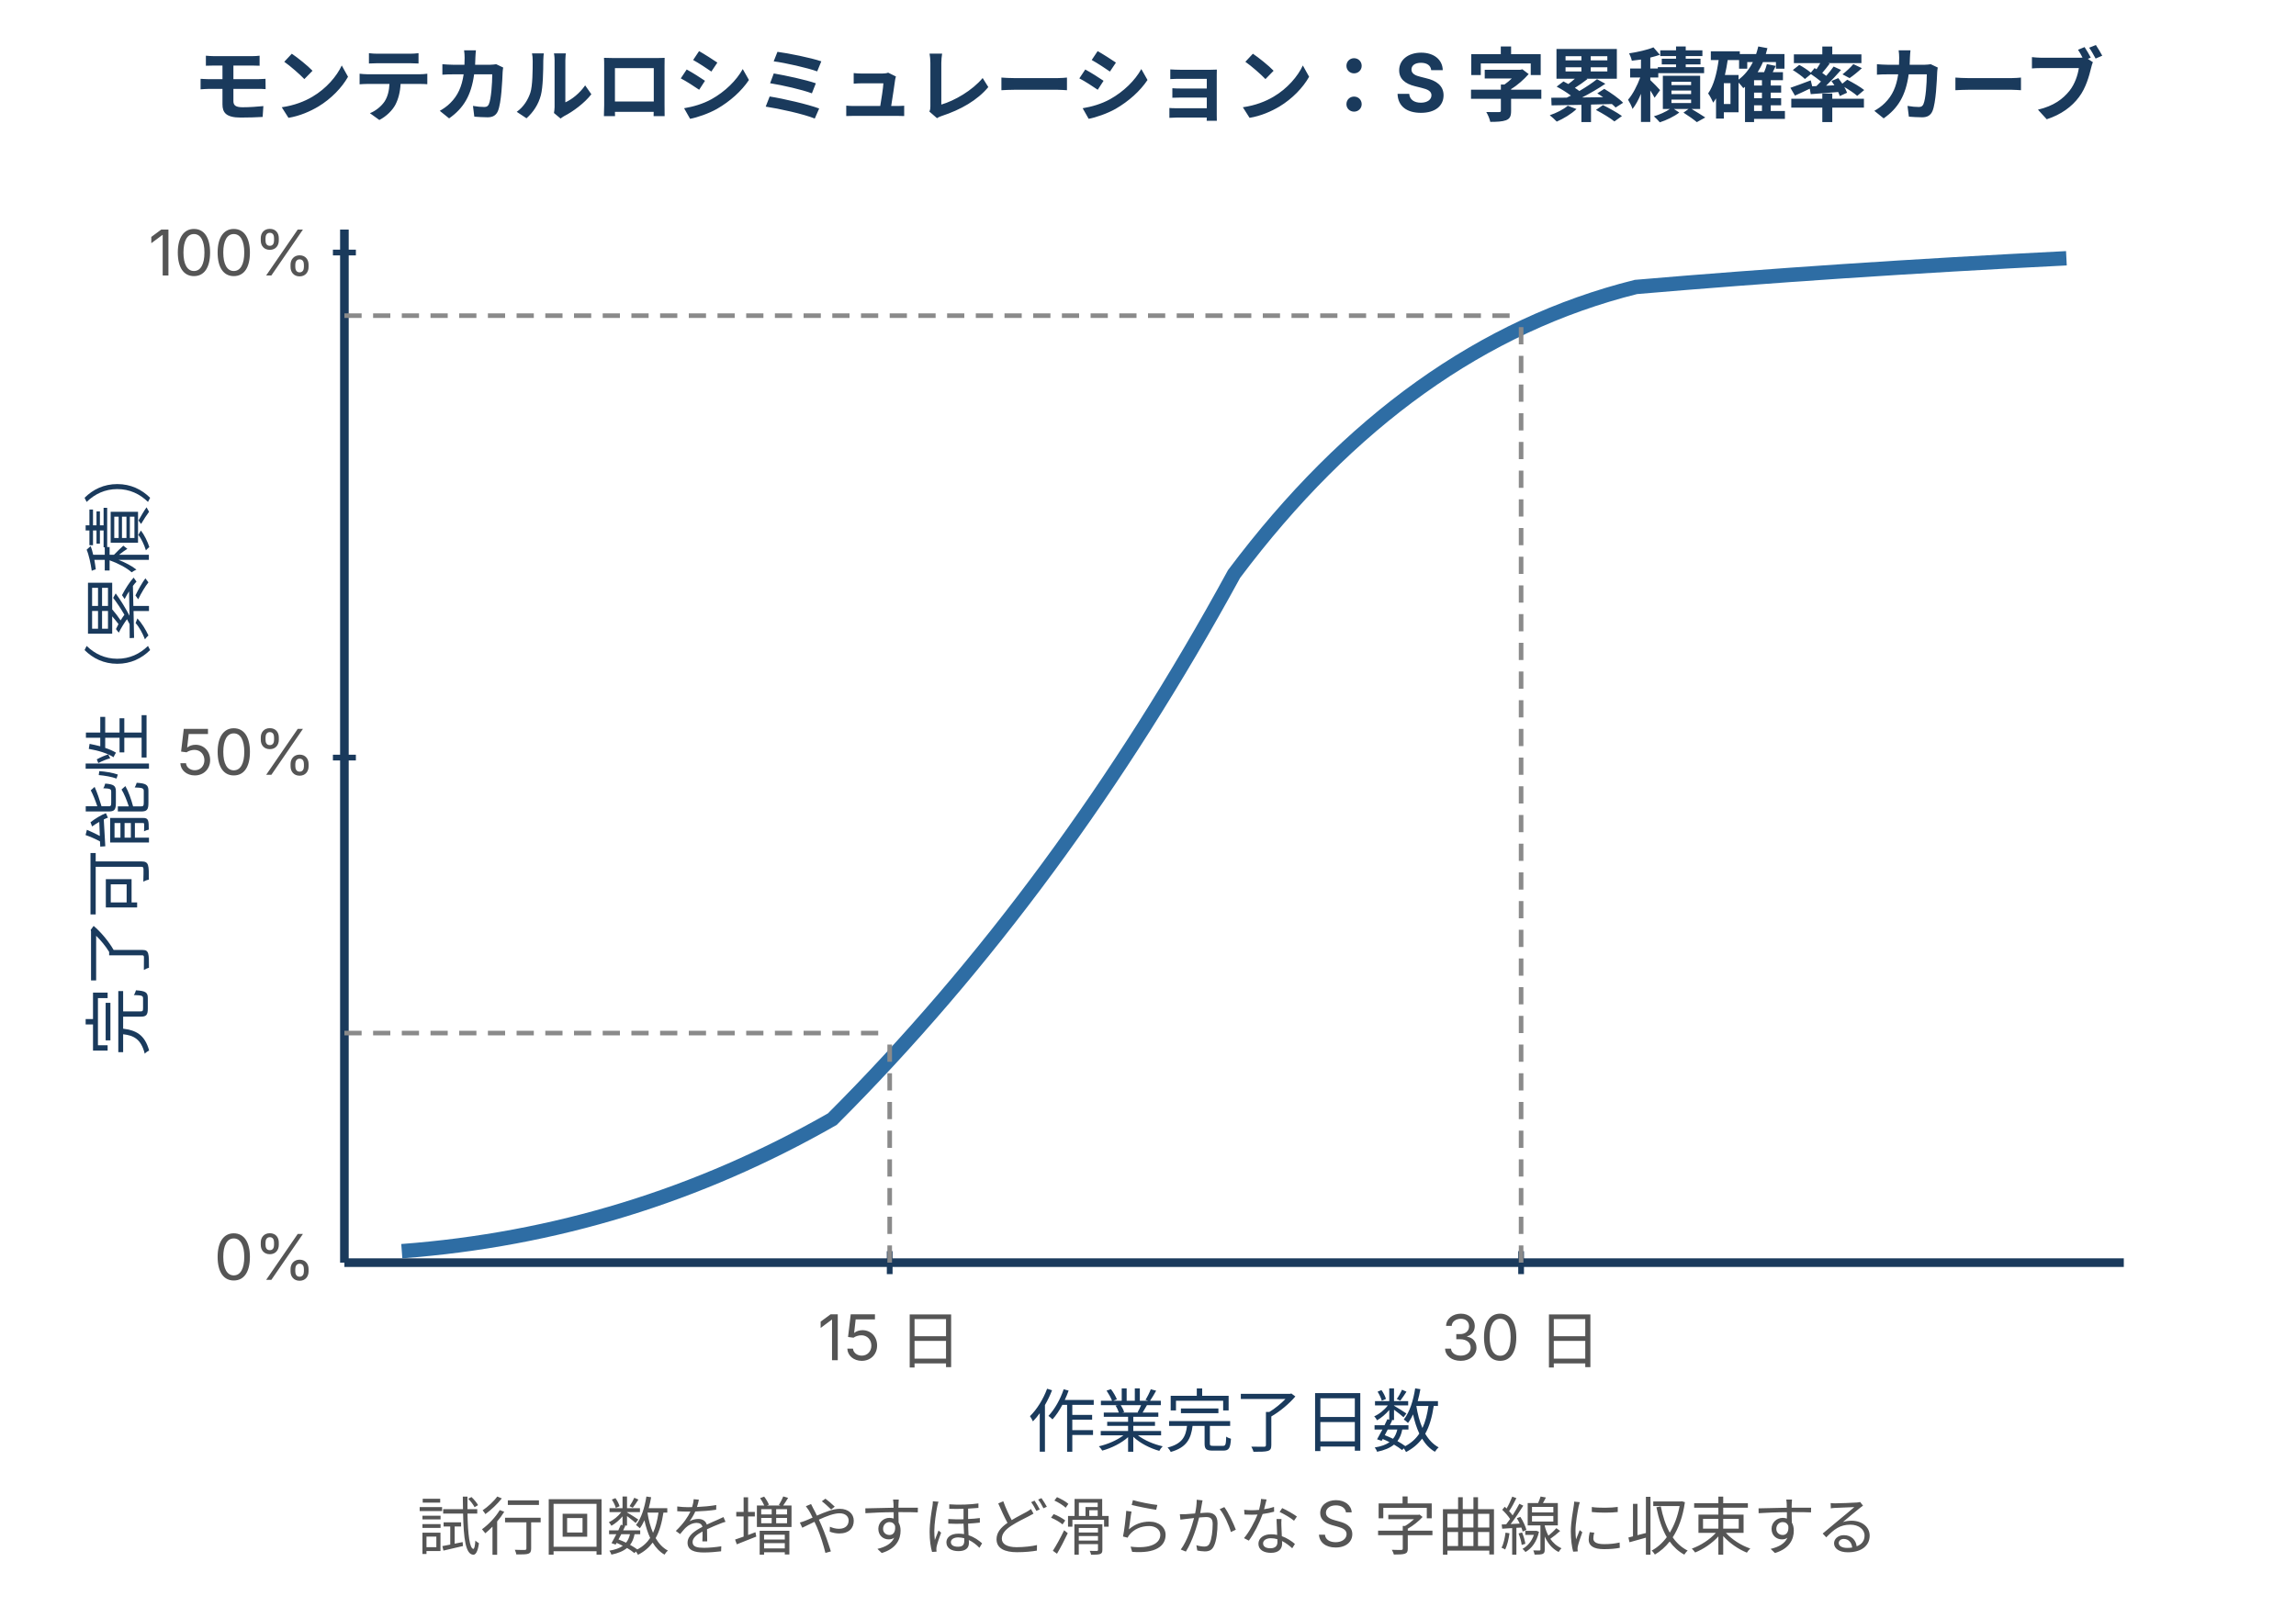
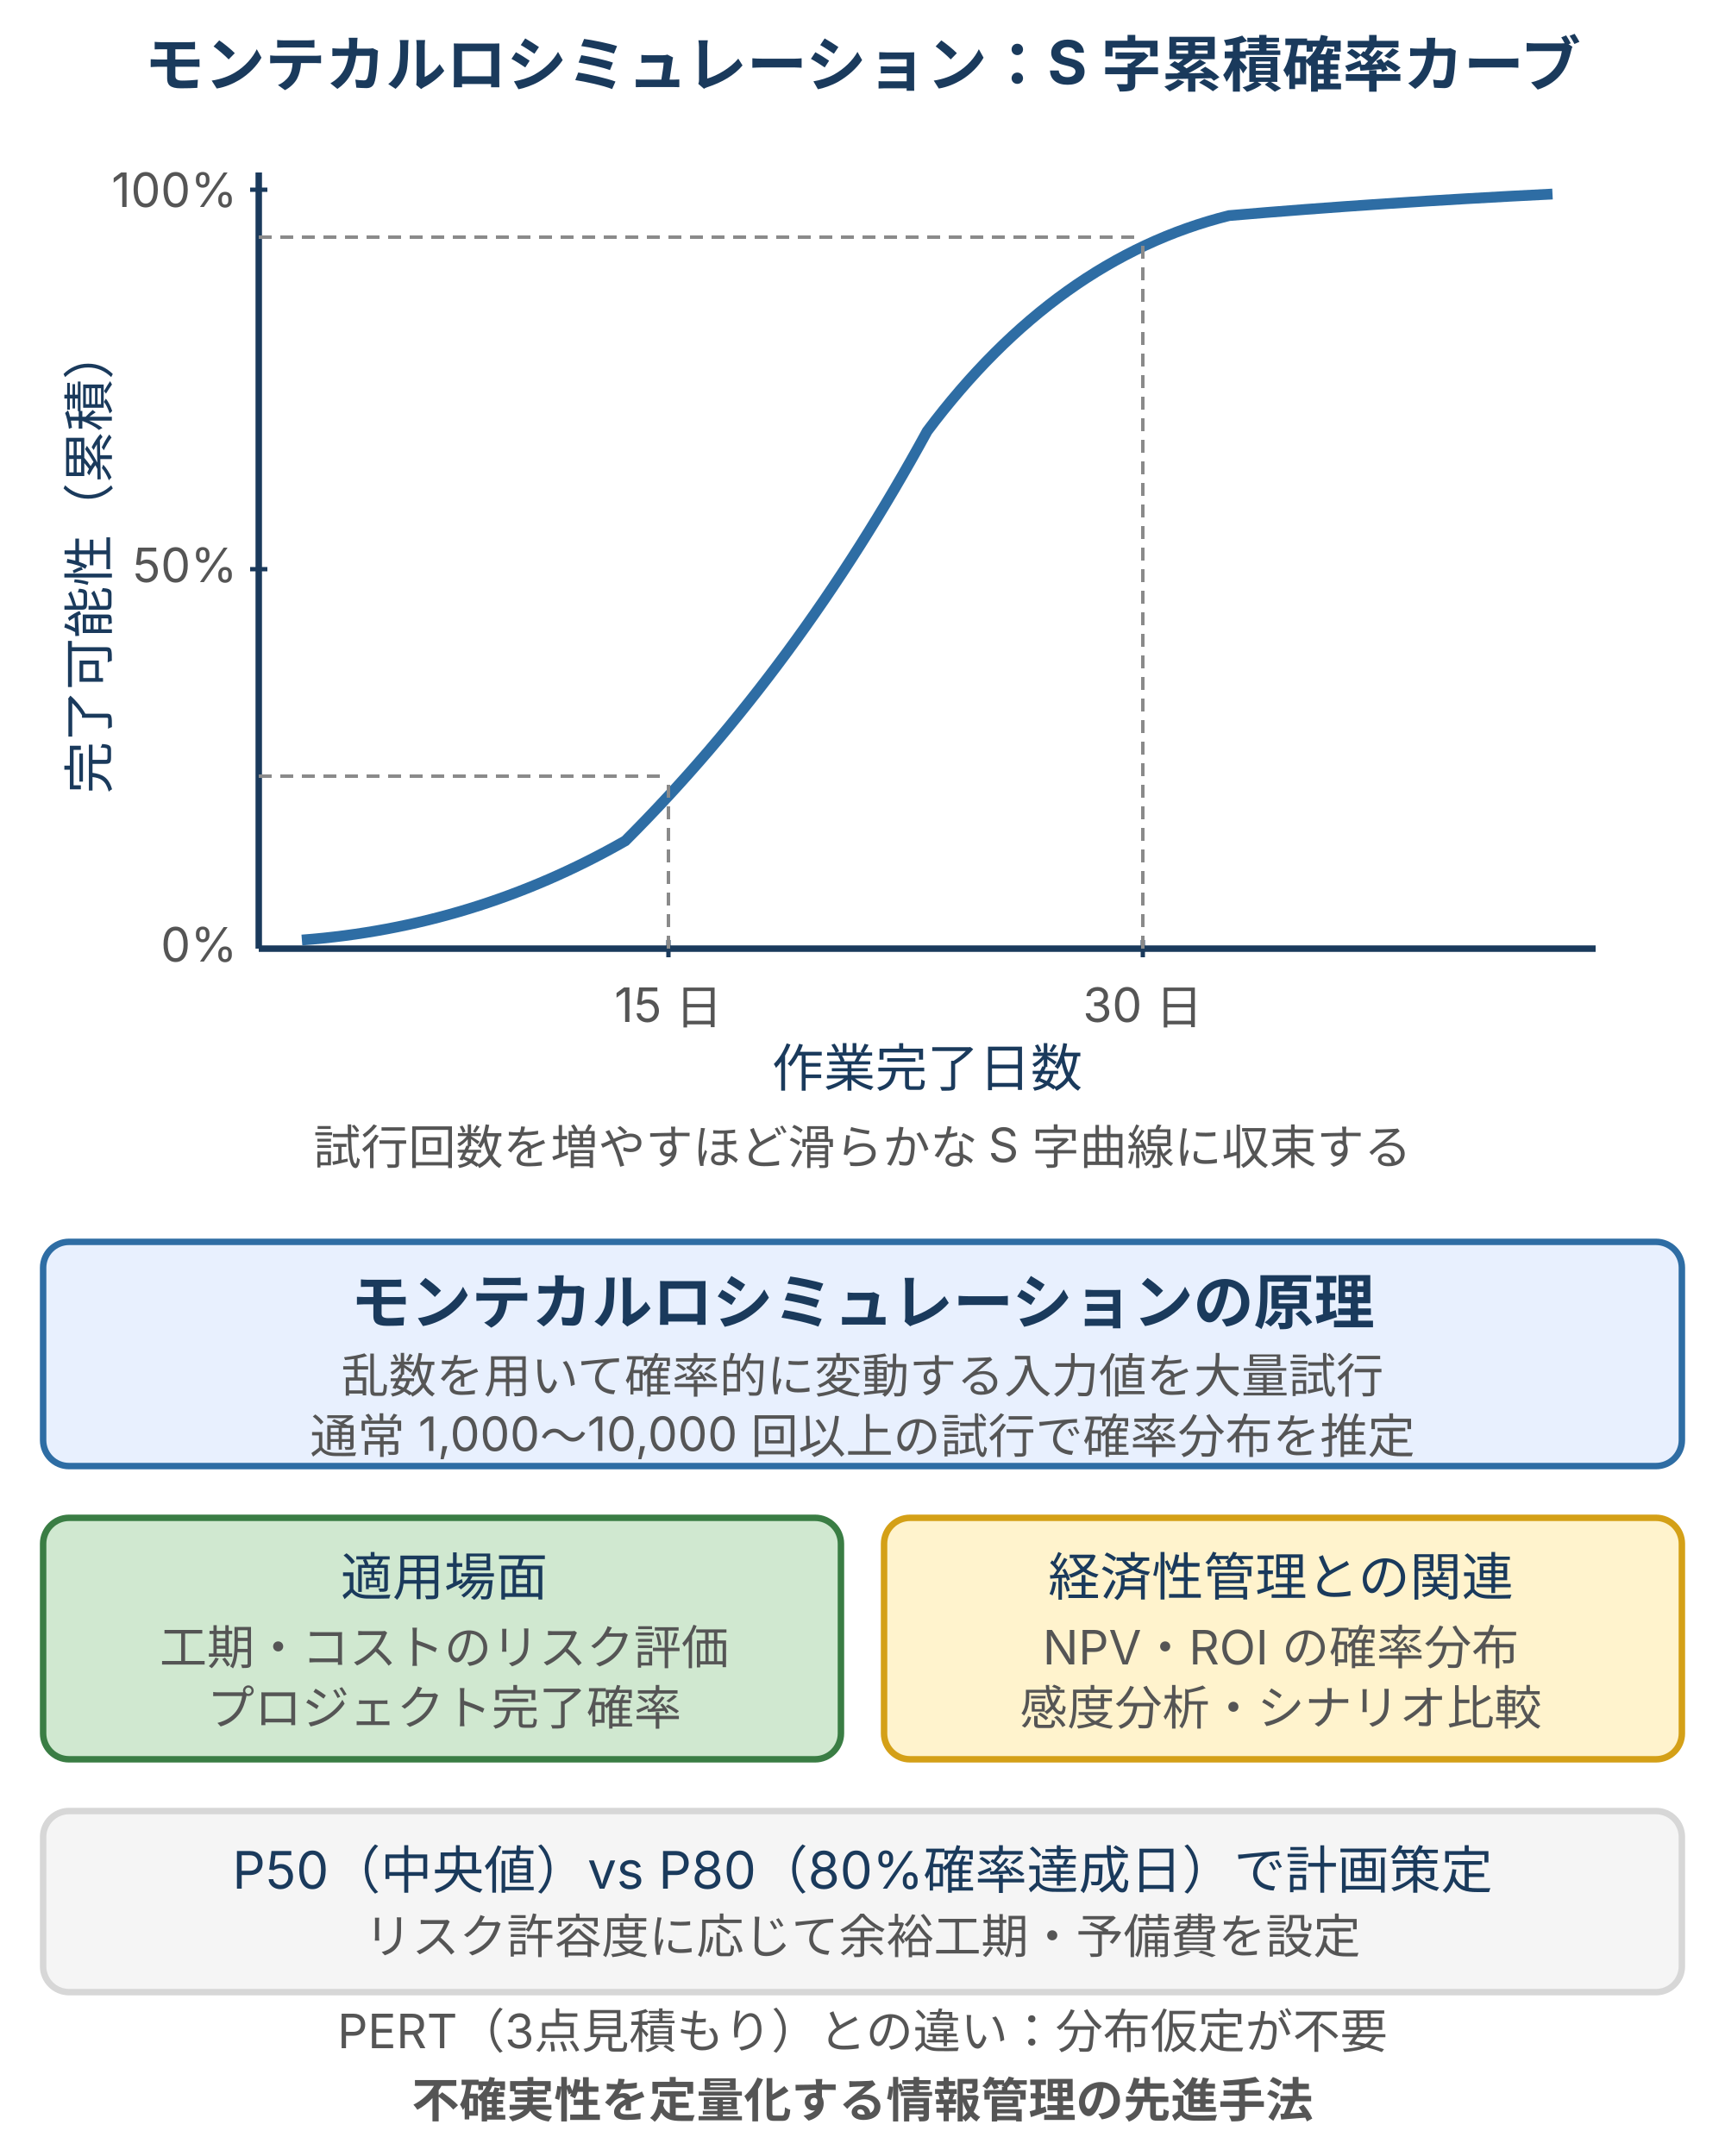
- <svg xmlns="http://www.w3.org/2000/svg" width="400" height="280" viewBox="0 0 400 280" style="max-width:400px;width:100%" role="img" aria-label="モンテカルロシミュレーション結果の S 字累積確率カーブ。横軸が作業完了日数、縦軸が累積完了可能性（0〜100%）。試行回数を増やすほど滑らかな S 字曲線に収束し、特定日数までに完了する確率を読み取れる">
+ <svg xmlns="http://www.w3.org/2000/svg" width="400" height="500" viewBox="0 0 400 500" style="max-width:400px;width:100%" role="img" aria-label="モンテカルロシミュレーション結果の S 字累積確率カーブ。横軸が作業完了日数、縦軸が累積完了可能性（0〜100%）。試行回数を増やすほど滑らかな S 字曲線に収束し、特定日数までに完了する確率を読み取れる">
  <defs>
    <style>
      text { font-family: Inter, "Noto Sans JP", "Hiragino Kaku Gothic ProN", sans-serif; }
      .t-title { font-size: 14px; font-weight: bold; fill: #1a3a5c; }
      .t-axis { font-size: 12px; fill: #1a3a5c; }
      .t-tick { font-size: 11px; fill: #555; }
      .t-cap { font-size: 11px; fill: #555; }
    </style>
  </defs>
  <text x="200" y="20" class="t-title" text-anchor="middle">モンテカルロシミュレーション：S 字累積確率カーブ</text>
  <line x1="60" y1="220" x2="60" y2="40" stroke="#1a3a5c" stroke-width="1.5" />
  <line x1="60" y1="220" x2="370" y2="220" stroke="#1a3a5c" stroke-width="1.5" />
  <text x="55" y="48" class="t-tick" text-anchor="end">100%</text>
  <line x1="58" y1="44" x2="62" y2="44" stroke="#1a3a5c" stroke-width="1" />
  <text x="55" y="135" class="t-tick" text-anchor="end">50%</text>
  <line x1="58" y1="132" x2="62" y2="132" stroke="#1a3a5c" stroke-width="1" />
  <text x="55" y="223" class="t-tick" text-anchor="end">0%</text>
  <text x="155" y="237" class="t-tick" text-anchor="middle">15 日</text>
  <line x1="155" y1="218" x2="155" y2="222" stroke="#1a3a5c" stroke-width="1" />
  <text x="265" y="237" class="t-tick" text-anchor="middle">30 日</text>
  <line x1="265" y1="218" x2="265" y2="222" stroke="#1a3a5c" stroke-width="1" />
  <text x="215" y="252" class="t-axis" text-anchor="middle">作業完了日数</text>
  <text x="25" y="130" class="t-axis" text-anchor="middle" transform="rotate(-90,25,130)">完了可能性（累積）</text>
  <path d="M 70 218 Q 110 215 145 195 Q 185 155 215 100 Q 245 60 285 50 Q 320 47 360 45" fill="none" stroke="#2e6da4" stroke-width="2.5" />
  <line x1="155" y1="220" x2="155" y2="180" stroke="#8a8a8a" stroke-width="0.8" stroke-dasharray="3,2" />
  <line x1="60" y1="180" x2="155" y2="180" stroke="#8a8a8a" stroke-width="0.8" stroke-dasharray="3,2" />
  <line x1="265" y1="220" x2="265" y2="55" stroke="#8a8a8a" stroke-width="0.8" stroke-dasharray="3,2" />
  <line x1="60" y1="55" x2="265" y2="55" stroke="#8a8a8a" stroke-width="0.8" stroke-dasharray="3,2" />
  <text x="200" y="270" class="t-cap" text-anchor="middle">試行回数を増やすほど滑らかな S 字曲線に収束する</text>
+   <rect x="10" y="288" width="380" height="52" fill="#e8f0fe" stroke="#2e6da4" stroke-width="1.5" rx="6" />
+   <text class="t-title" x="200" y="307" text-anchor="middle">モンテカルロシミュレーションの原理</text>
+   <text class="t-cap" x="200" y="323" text-anchor="middle">乱数を用いて確率的に変動する入力値を大量試行</text>
+   <text class="t-cap" x="200" y="337" text-anchor="middle">通常 1,000〜10,000 回以上の試行で確率分布を推定</text>
+   <rect x="10" y="352" width="185" height="56" fill="#d0e8d0" stroke="#3a7d44" stroke-width="1.5" rx="6" />
+   <text class="t-axis" x="103" y="370" text-anchor="middle">適用場面</text>
+   <text class="t-cap" x="103" y="386" text-anchor="middle">工期・コストのリスク評価</text>
+   <text class="t-cap" x="103" y="400" text-anchor="middle">プロジェクト完了確率</text>
+   <rect x="205" y="352" width="185" height="56" fill="#fff3cd" stroke="#d4a017" stroke-width="1.5" rx="6" />
+   <text class="t-axis" x="297" y="370" text-anchor="middle">経済性管理との関連</text>
+   <text class="t-cap" x="297" y="386" text-anchor="middle">NPV・ROI の確率分布</text>
+   <text class="t-cap" x="297" y="400" text-anchor="middle">感度分析・シナリオ比較</text>
+   <rect x="10" y="420" width="380" height="42" fill="#f5f5f5" stroke="#d7d7d7" stroke-width="1.5" rx="6" />
+   <text class="t-axis" x="200" y="438" text-anchor="middle">P50（中央値）vs P80（80%確率達成日）で計画策定</text>
+   <text class="t-cap" x="200" y="453" text-anchor="middle">リスク許容度に応じて余裕工期・予備費を設定</text>
+   <text class="t-cap" x="200" y="475" text-anchor="middle">PERT（3点見積もり）との違い：分布仮定が不要</text>
+   <text class="t-cap" x="200" y="491" text-anchor="middle" fill="#3a7d44" font-weight="bold">不確実性を定量化する情報管理の先進手法</text>
</svg>
